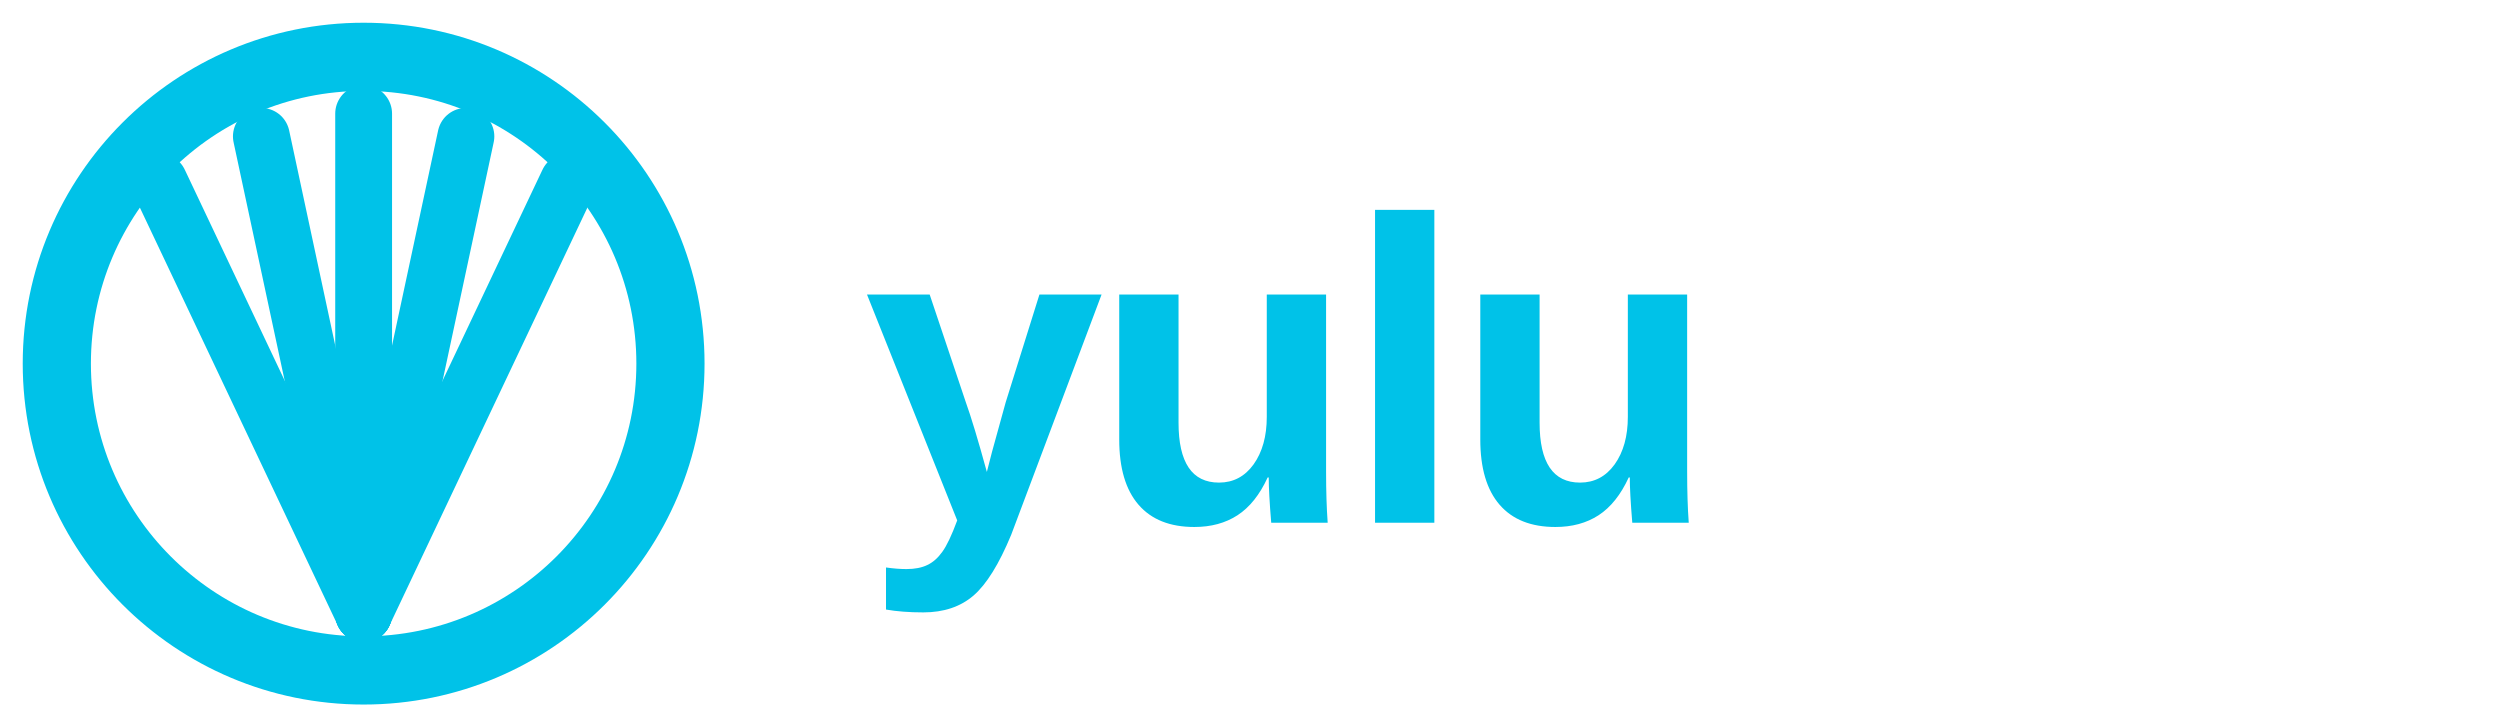
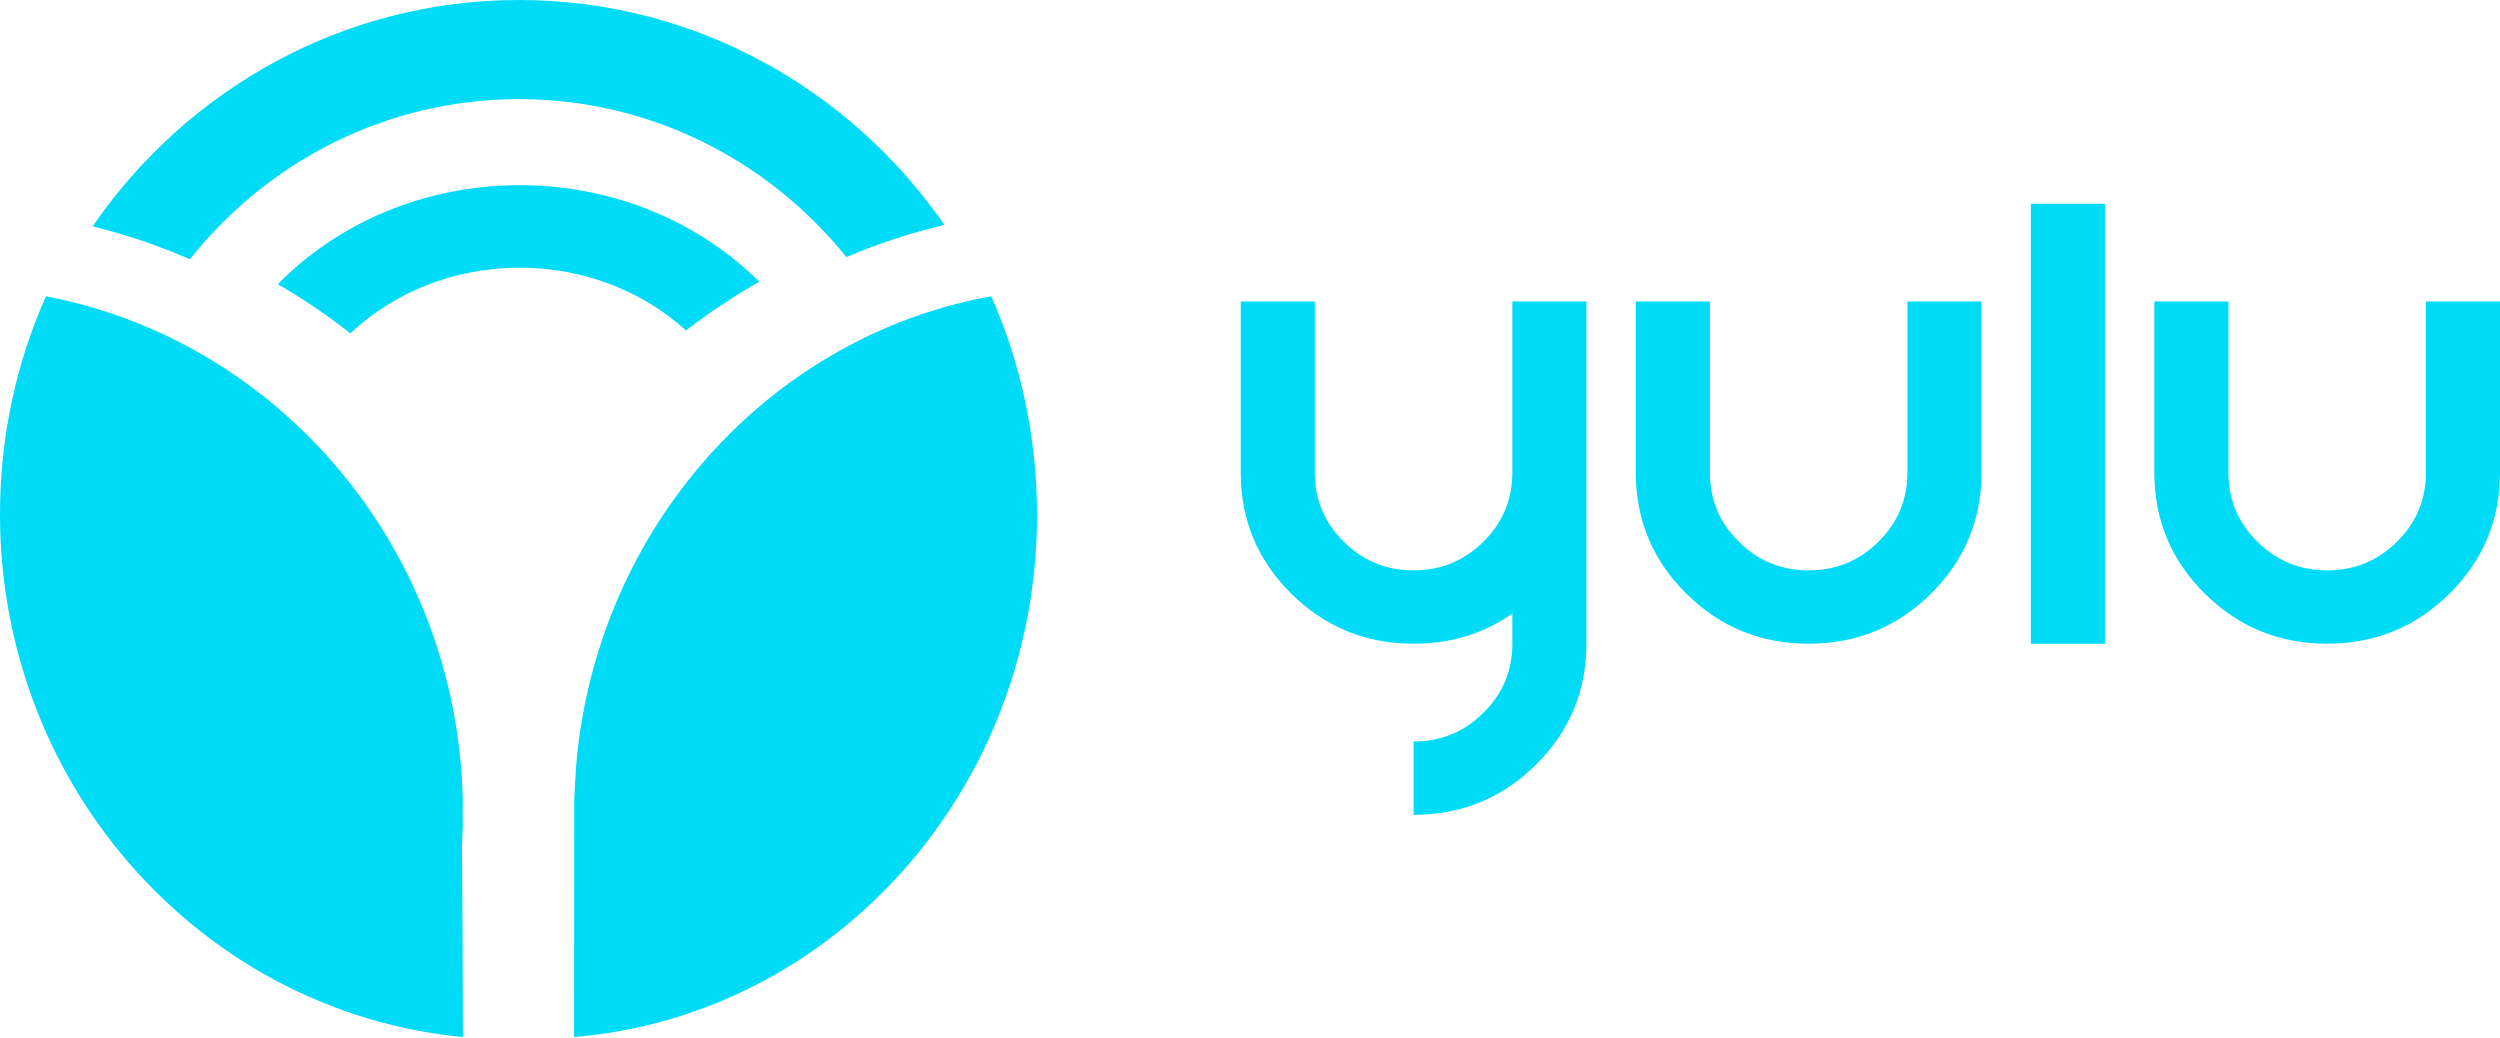
- <svg xmlns="http://www.w3.org/2000/svg" viewBox="0 0 220 64" fill="none">
-   <circle cx="32" cy="32" r="27" stroke="#00C2E8" stroke-width="6" />
-   <g stroke="#00C2E8" stroke-width="5" stroke-linecap="round">
-     <line x1="32" y1="54" x2="14" y2="16" />
-     <line x1="32" y1="54" x2="23" y2="12" />
-     <line x1="32" y1="54" x2="32" y2="10" />
-     <line x1="32" y1="54" x2="41" y2="12" />
-     <line x1="32" y1="54" x2="50" y2="16" />
+ <svg xmlns="http://www.w3.org/2000/svg" width="135px" height="56px" viewBox="0 0 135 56">
+   <g id="Website" stroke="none" stroke-width="1" fill="none" fill-rule="evenodd">
+     <g id="Home-4-Copy" transform="translate(-215, -17)" fill="#00DCF7">
+       <path d="M266,29.147 C264.173,29.576 262.404,30.159 260.706,30.883 C256.509,25.674 250.147,22.353 243.026,22.353 C235.851,22.353 229.448,25.724 225.252,31 C223.569,30.264 221.813,29.667 220,29.223 C225.089,21.831 233.505,17 243.026,17 C252.514,17 260.905,21.798 266,29.147 Z M256,32.217 C254.61,33.003 253.289,33.882 252.048,34.847 C249.733,32.749 246.562,31.455 243.065,31.455 C239.483,31.455 236.244,32.812 233.918,35 L233.917,35 C232.687,34.028 231.378,33.141 230,32.347 C233.228,29.062 237.886,27 243.065,27 C248.174,27 252.777,29.008 256,32.217 Z M240,73 C239.162,72.92 238.334,72.802 237.519,72.646 C230.229,71.255 223.945,66.916 219.882,60.879 C216.803,56.303 215,50.752 215,44.767 C215,40.57 215.887,36.584 217.481,33 C219.213,33.33 220.889,33.827 222.492,34.474 C223.998,35.082 225.438,35.821 226.801,36.68 C228.206,37.563 229.528,38.573 230.751,39.693 C232.175,40.996 233.465,42.448 234.602,44.025 L234.602,44.026 C236.31,46.398 237.667,49.055 238.592,51.914 C239.187,53.746 239.603,55.661 239.822,57.638 C239.914,58.467 239.971,59.306 239.991,60.155 L239.991,60.16 C239.986,60.399 239.984,60.638 239.984,60.879 C239.984,61.118 239.986,61.358 239.991,61.597 C239.991,61.597 239.967,62.329 239.945,62.69 C239.963,62.693 240,73 240,73 Z M246,73 C246,73 246.008,60.174 246.008,60.173 C246.008,60.173 246.081,58.525 246.168,57.718 C246.372,55.805 246.76,53.949 247.312,52.17 C248.279,49.055 249.751,46.177 251.629,43.639 C252.742,42.134 253.998,40.748 255.375,39.505 C256.588,38.409 257.895,37.423 259.283,36.563 L259.283,36.562 C260.636,35.722 262.064,35.002 263.556,34.413 C265.147,33.786 266.81,33.309 268.528,33 C270.115,36.592 271,40.589 271,44.801 C271,50.772 269.222,56.311 266.187,60.875 C262.121,66.99 255.799,71.358 248.472,72.676 C247.66,72.822 246.836,72.931 246,73 Z M282,42.52 L282,33.28 L286,33.28 L286,42.52 C286,43.978 286.521,45.222 287.563,46.253 C288.604,47.285 289.861,47.8 291.334,47.8 C292.805,47.8 294.063,47.285 295.104,46.253 C296.146,45.222 296.667,43.978 296.667,42.52 L296.667,33.28 L300.666,33.28 L300.666,51.76 C300.666,54.318 299.757,56.497 297.938,58.298 C296.118,60.1 293.917,61 291.334,61 L291.334,57.04 C292.805,57.04 294.063,56.525 295.104,55.493 C296.146,54.462 296.667,53.218 296.667,51.76 L296.667,50.131 C295.125,51.217 293.347,51.76 291.334,51.76 C288.75,51.76 286.549,50.86 284.729,49.058 C282.91,47.257 282,45.078 282,42.52 Z M307.334,42.52 C307.334,43.978 307.854,45.222 308.896,46.253 C309.938,47.285 311.194,47.8 312.667,47.8 C314.139,47.8 315.396,47.285 316.438,46.253 C317.48,45.222 318,43.978 318,42.52 L318,33.28 L322,33.28 L322,42.52 C322,45.078 321.09,47.257 319.271,49.058 C317.451,50.86 315.25,51.76 312.667,51.76 C310.083,51.76 307.882,50.86 306.063,49.058 C304.243,47.257 303.334,45.078 303.334,42.52 L303.334,33.28 L307.334,33.28 L307.334,42.52 Z M324.667,51.76 L324.667,28 L328.667,28 L328.667,51.76 L324.667,51.76 Z M335.334,42.52 C335.334,43.978 335.854,45.222 336.896,46.253 C337.938,47.285 339.195,47.8 340.667,47.8 C342.139,47.8 343.396,47.285 344.438,46.253 C345.48,45.222 346,43.978 346,42.52 L346,33.28 L350,33.28 L350,42.52 C350,45.078 349.09,47.257 347.271,49.058 C345.451,50.86 343.25,51.76 340.667,51.76 C338.084,51.76 335.882,50.86 334.063,49.058 C332.243,47.257 331.334,45.078 331.334,42.52 L331.334,33.28 L335.334,33.28 L335.334,42.52 Z" id="Yulu-Logo" />
+     </g>
  </g>
-   <text x="76" y="46" font-family="Arial, Helvetica, sans-serif" font-weight="700" font-size="38" letter-spacing="-1" fill="#00C2E8">yulu</text>
</svg>
